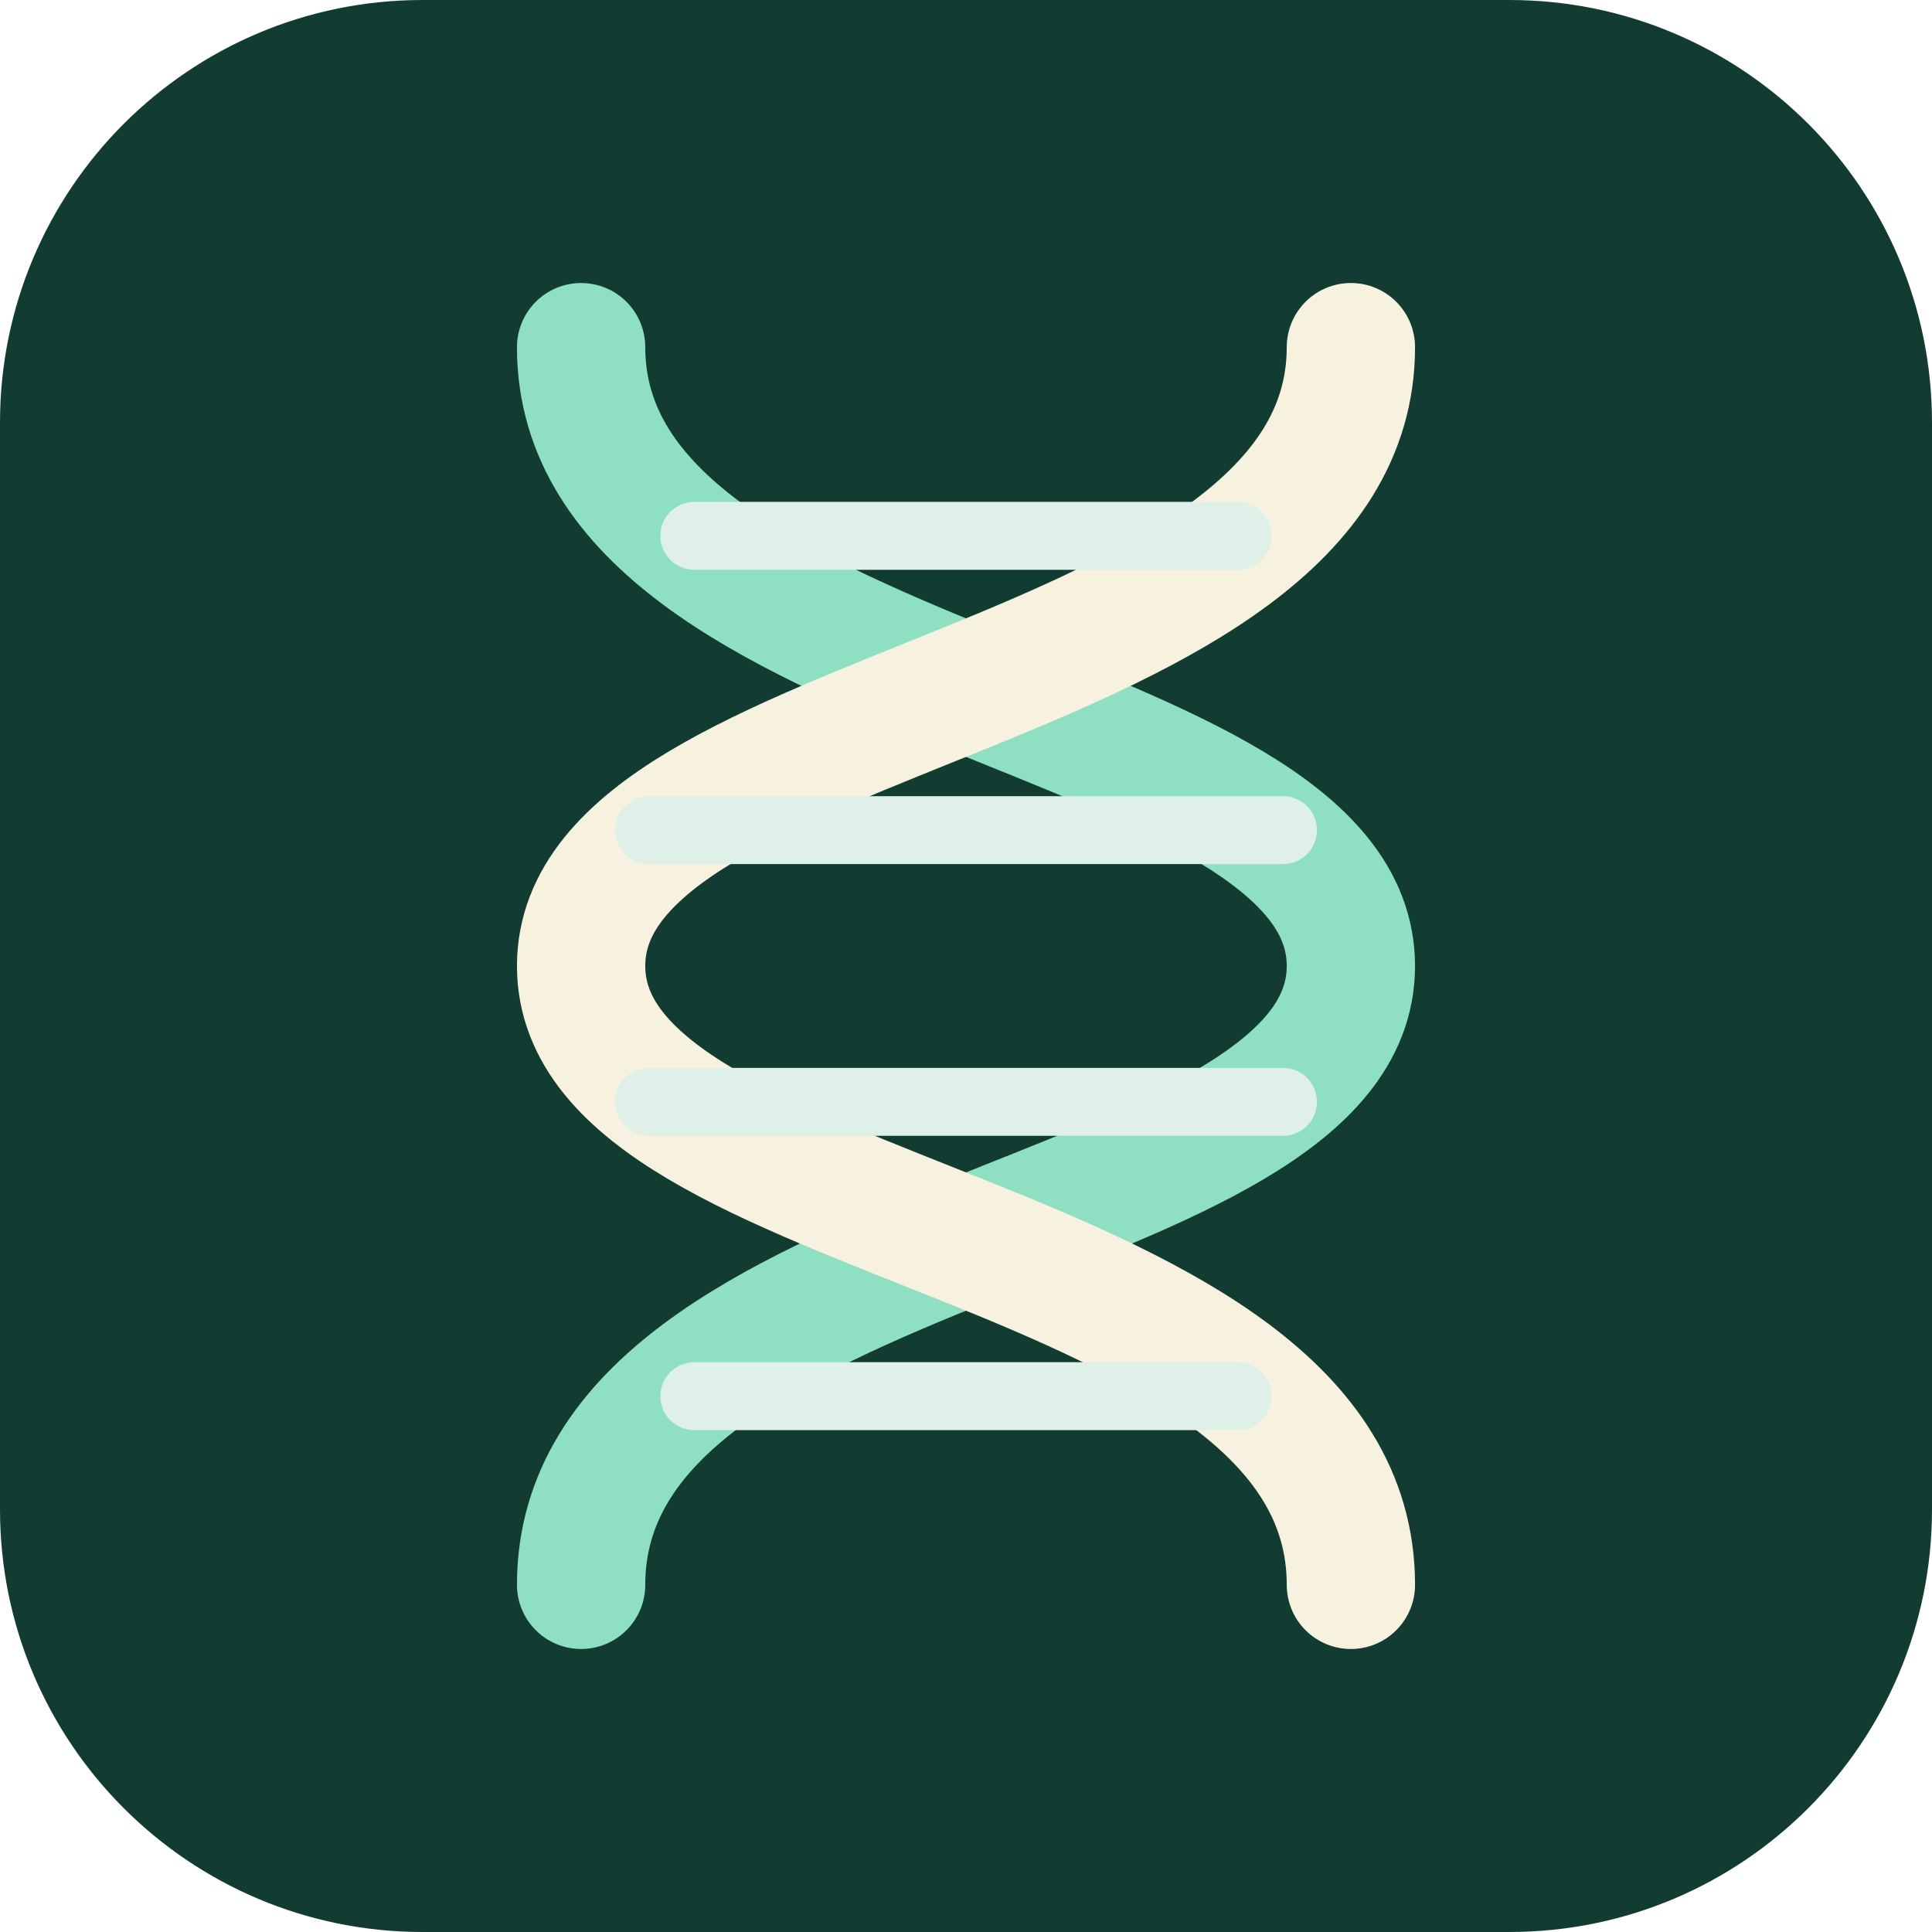
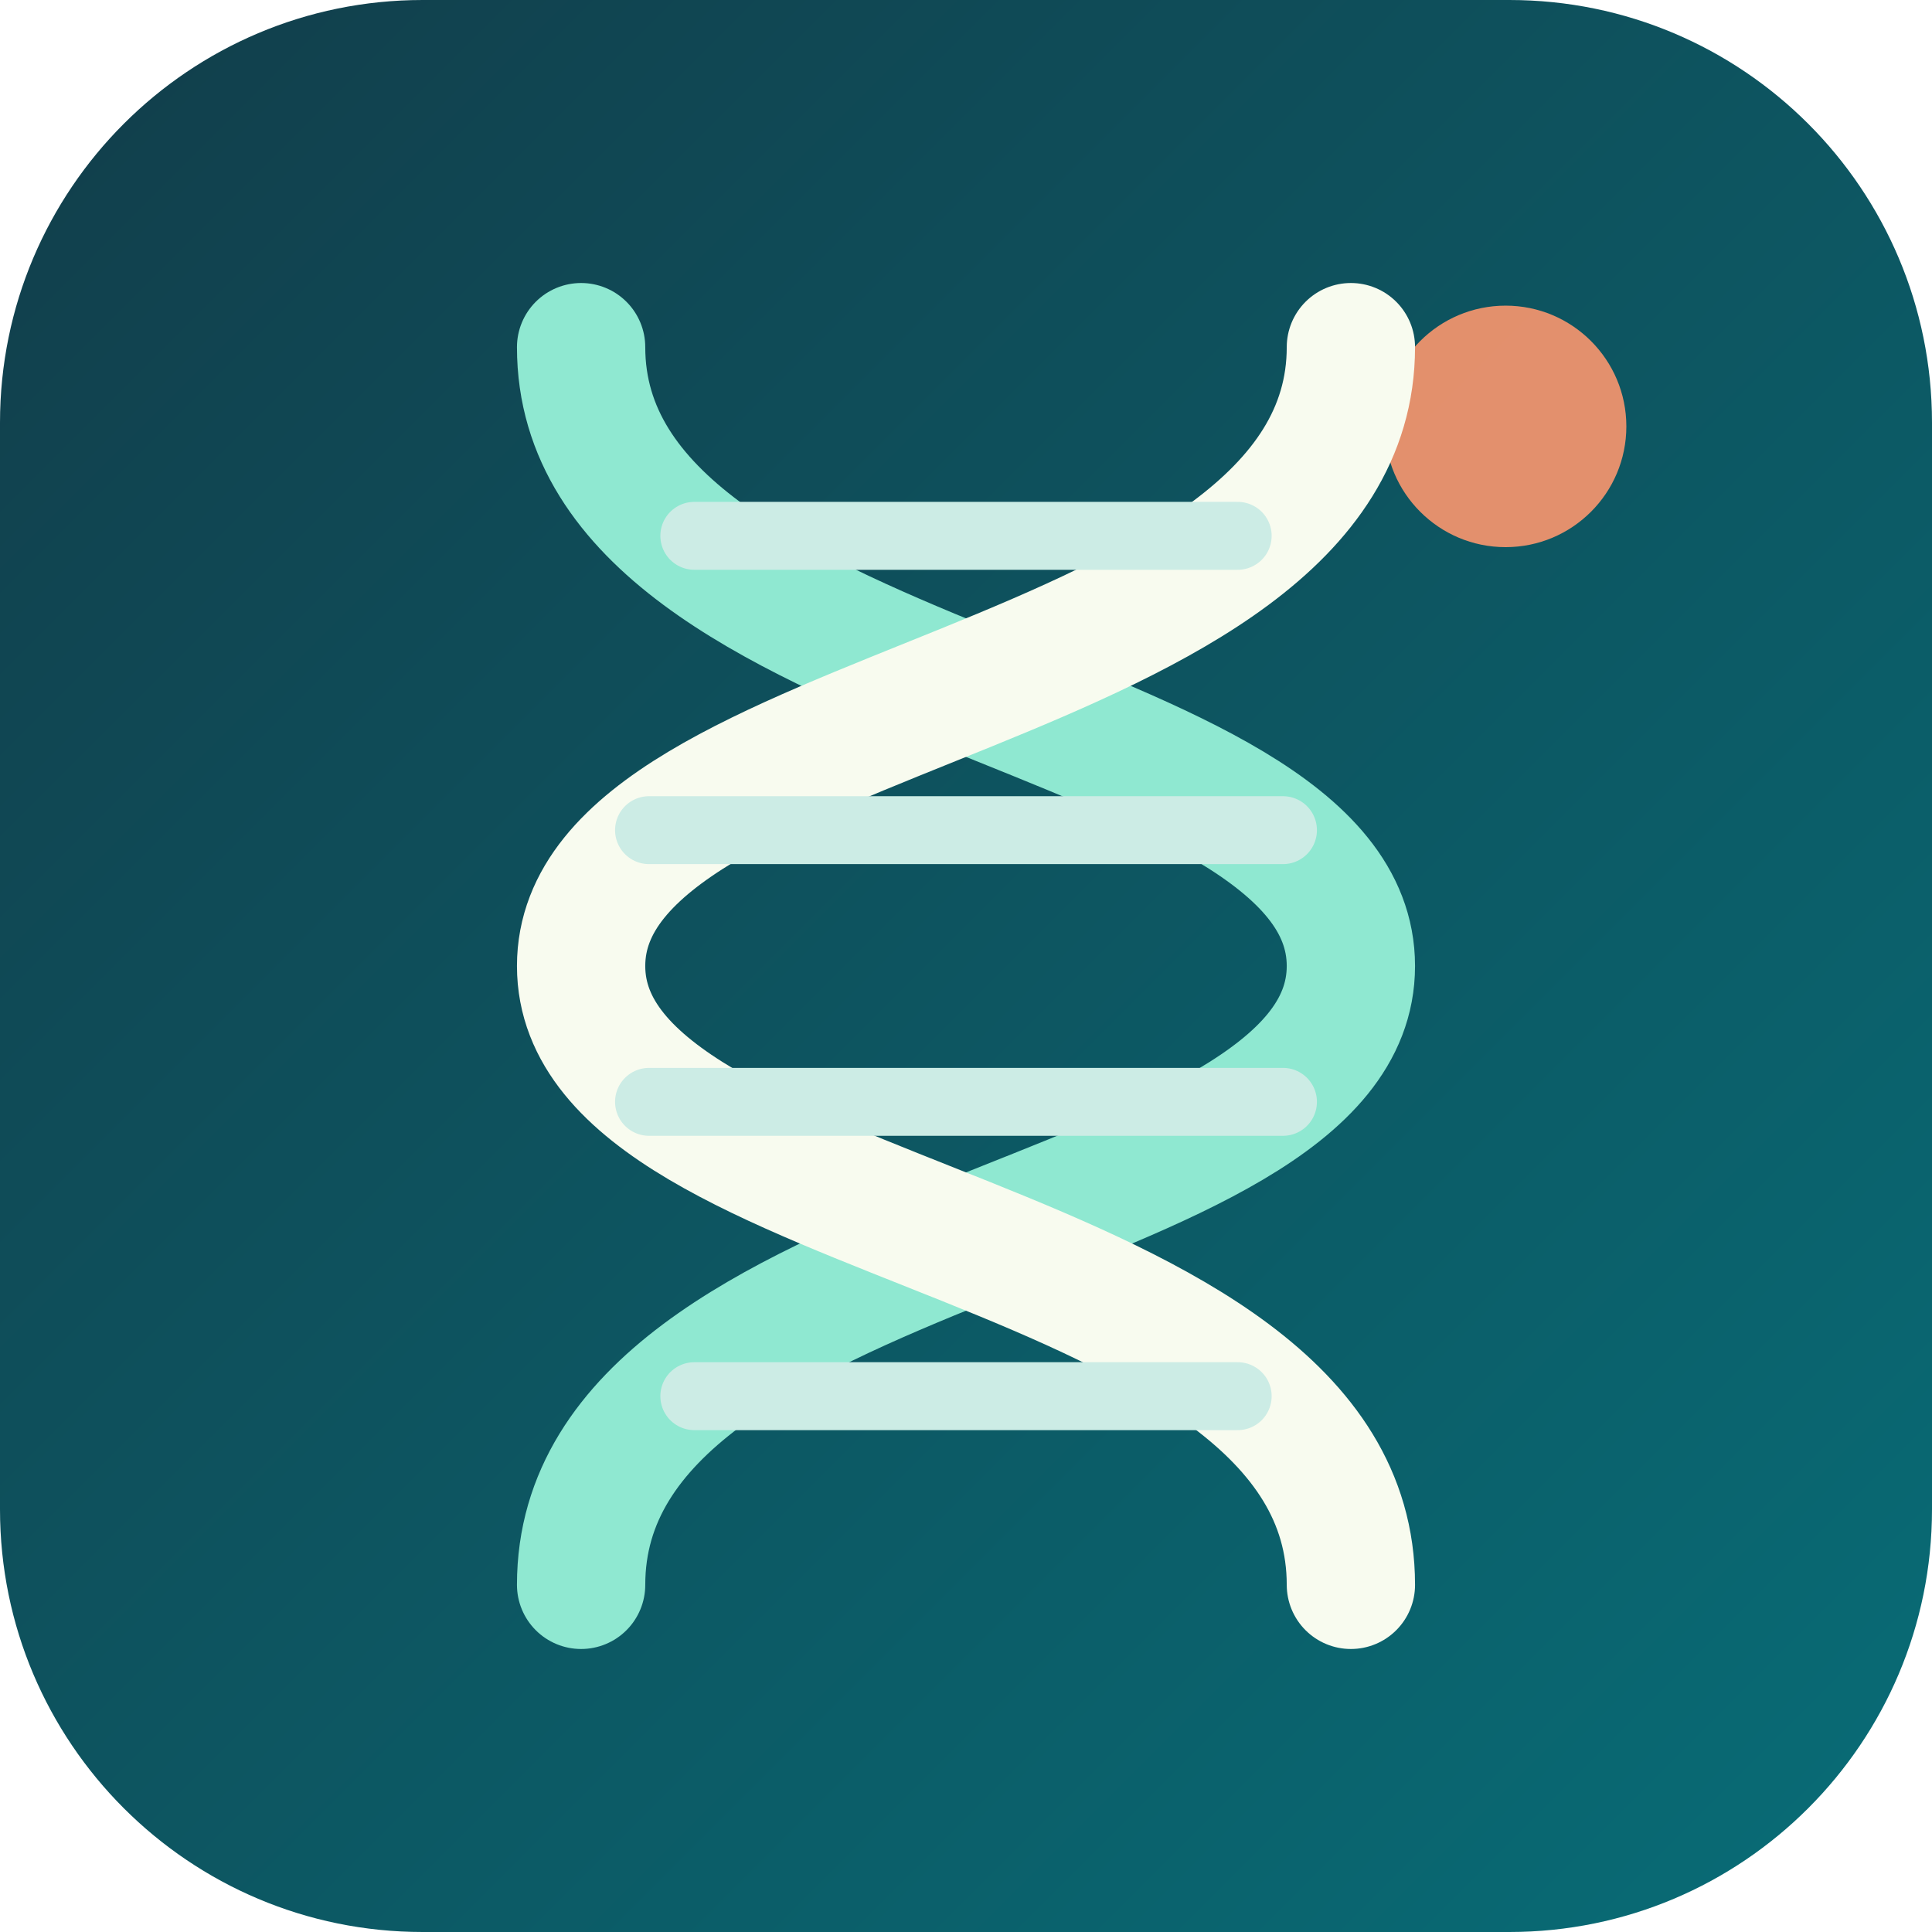
- <svg xmlns="http://www.w3.org/2000/svg" viewBox="0 0 512 512">
-   <rect width="512" height="512" rx="112" fill="#123c31" />
-   <path d="M154 92c0 92 204 94 204 164S154 326 154 420" fill="none" stroke="#8fe0c2" stroke-width="34" stroke-linecap="round" />
-   <path d="M358 92c0 92-204 94-204 164s204 70 204 164" fill="none" stroke="#f7f2df" stroke-width="34" stroke-linecap="round" />
-   <g stroke="#dff0e8" stroke-width="18" stroke-linecap="round">
+ <svg xmlns="http://www.w3.org/2000/svg" viewBox="0 0 512 512" role="img" aria-label="LanguageDNA">
+   <defs>
+     <linearGradient id="sea" x1="0" y1="0" x2="1" y2="1">
+       <stop stop-color="#123d4a" />
+       <stop offset="1" stop-color="#086d77" />
+     </linearGradient>
+   </defs>
+   <rect width="512" height="512" rx="112" fill="url(#sea)" />
+   <circle cx="399" cy="113" r="32" fill="#ed936d" opacity=".95" />
+   <path d="M154 92c0 92 204 94 204 164S154 326 154 420" fill="none" stroke="#8fe8d1" stroke-width="34" stroke-linecap="round" />
+   <path d="M358 92c0 92-204 94-204 164s204 70 204 164" fill="none" stroke="#f8fbef" stroke-width="34" stroke-linecap="round" />
+   <g stroke="#ccece5" stroke-width="18" stroke-linecap="round">
    <path d="M184 142h144" />
    <path d="M172 220h168" />
    <path d="M172 292h168" />
    <path d="M184 370h144" />
  </g>
</svg>
